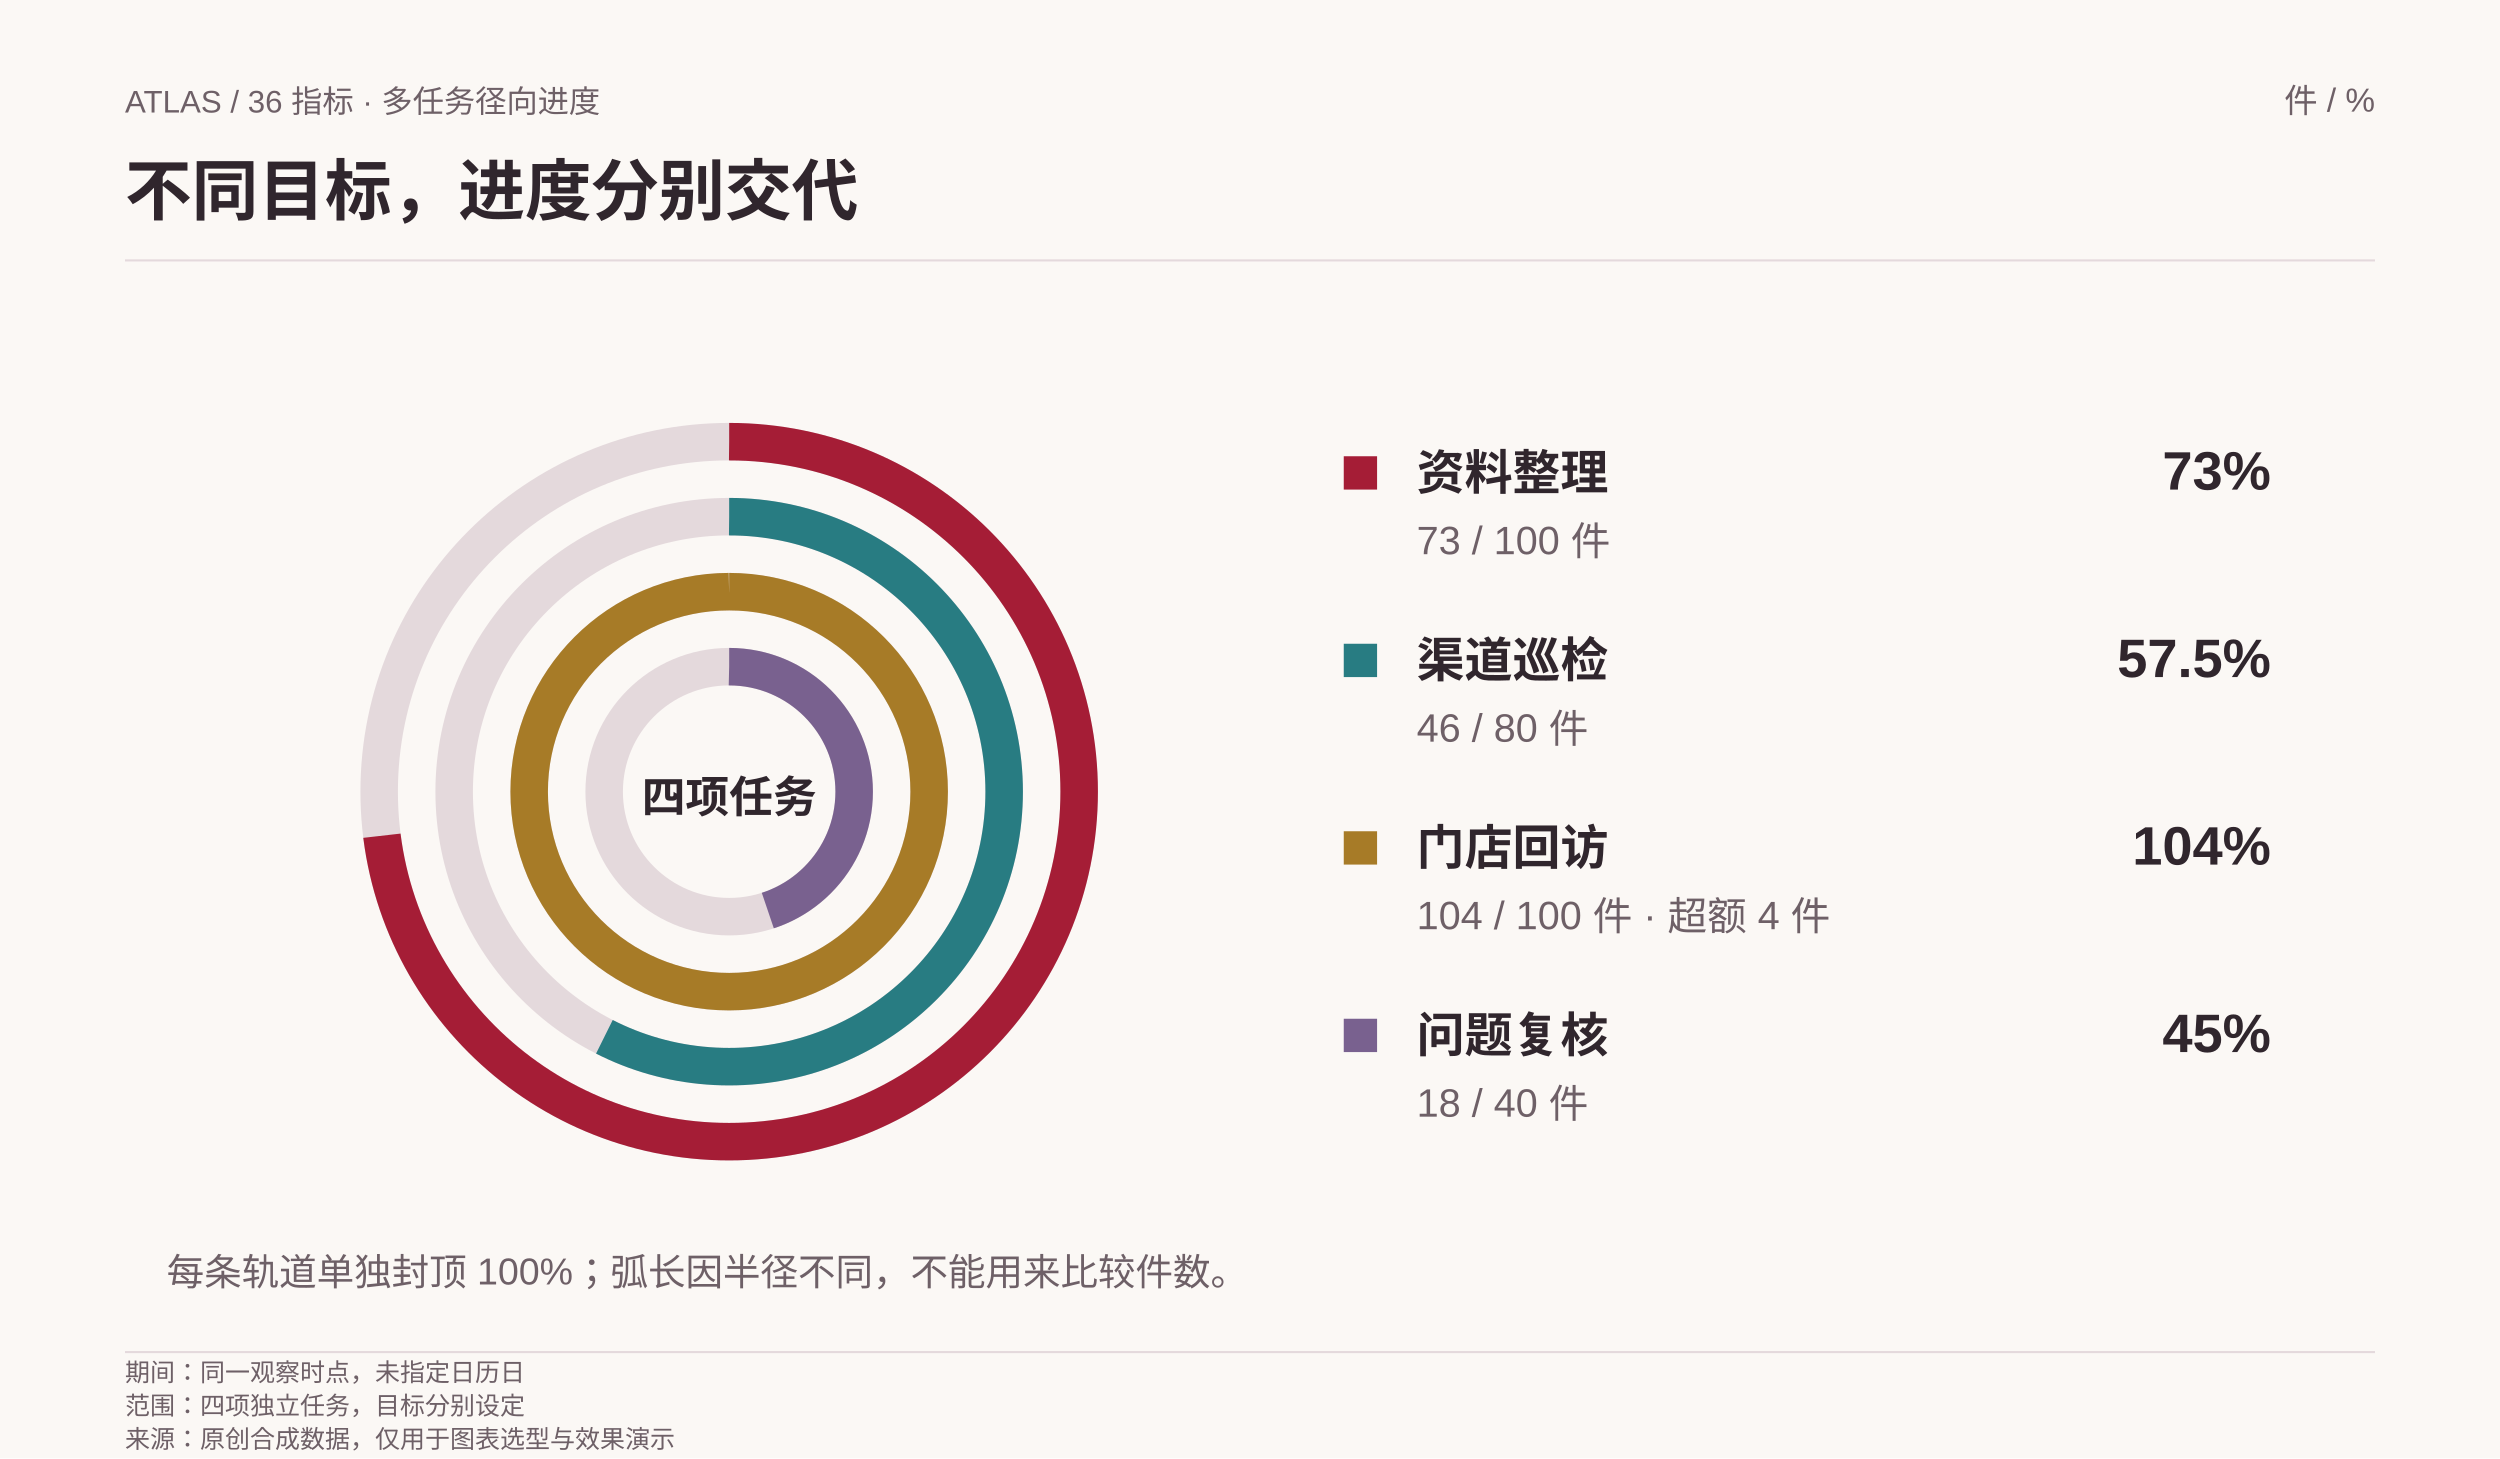
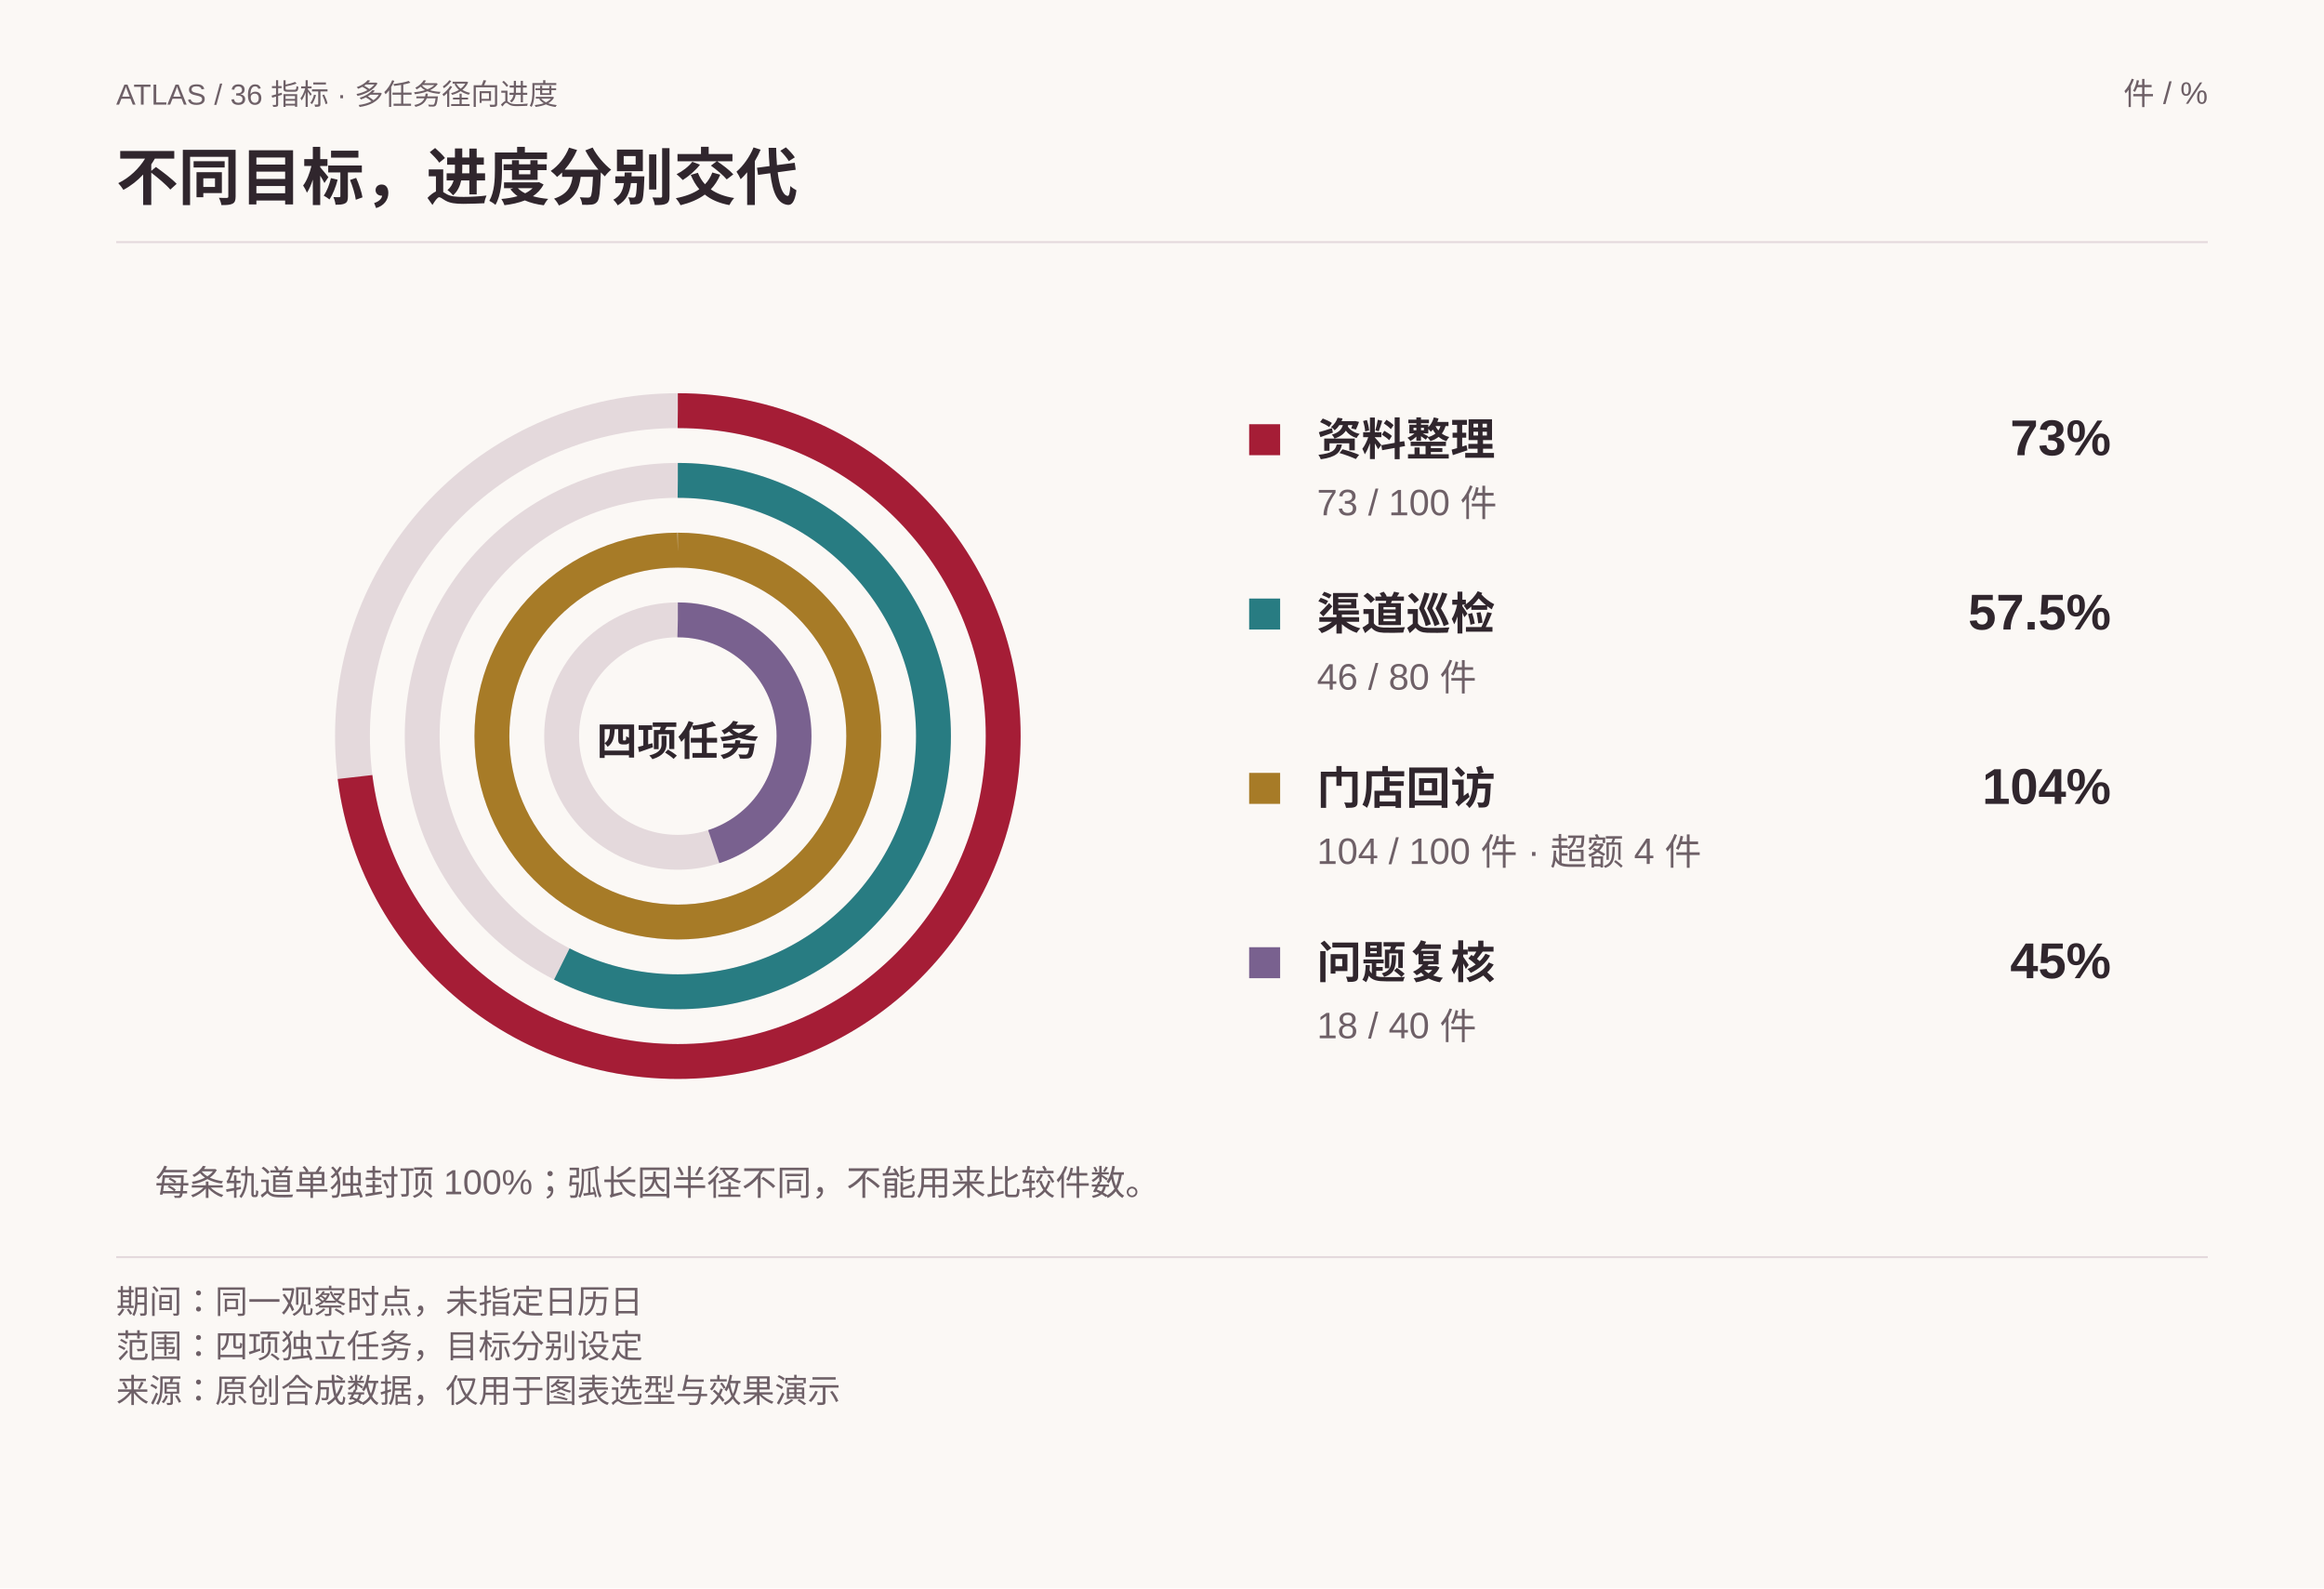
- <svg xmlns="http://www.w3.org/2000/svg" viewBox="0 0 1200 700" width="1200" height="700" role="img" aria-labelledby="title-radial-progress desc-radial-progress">
+ <svg xmlns="http://www.w3.org/2000/svg" viewBox="0 0 1200 820" width="1200" height="820" role="img" aria-labelledby="title-radial-progress desc-radial-progress">
  <g font-family="Arial, Microsoft YaHei, sans-serif">
-     <rect x="0" y="0" width="1200" height="700" fill="#FBF8F5" stroke="none" stroke-width="1" rx="0" />
+     <rect x="0" y="0" width="1200" height="820" fill="#FBF8F5" stroke="none" stroke-width="1" rx="0" />
    <text x="60" y="54" font-size="15" fill="#6E6067" text-anchor="start" font-weight="400">ATLAS / 36     指标 · 多任务径向进度</text>
    <text x="1140" y="54" font-size="16" fill="#6E6067" text-anchor="end" font-weight="400">件 / %</text>
    <text x="60" y="103" font-size="32" fill="#30262D" text-anchor="start" font-weight="700">不同目标，进度分别交代</text>
    <line x1="60" y1="125" x2="1140" y2="125" stroke="#E4D9DC" stroke-width="1" />
    <g data-key="0" opacity="1">
      <circle cx="350" cy="380" r="168" fill="none" stroke="#E4D9DC" stroke-width="18" />
      <circle cx="350" cy="380" r="168" fill="none" stroke="#A51D36" stroke-width="18" stroke-dasharray="770.57 1055.575" transform="rotate(-90 350 380)" />
    </g>
    <rect x="645" y="219" width="16" height="16" fill="#A51D36" stroke="none" stroke-width="1" rx="0" />
    <text x="680" y="235" font-size="23" fill="#30262D" text-anchor="start" font-weight="600">资料整理</text>
    <text x="1090" y="235" font-size="26" fill="#30262D" text-anchor="end" font-weight="600">73%</text>
    <text x="680" y="266" font-size="19" fill="#6E6067" text-anchor="start" font-weight="400">73 / 100 件 </text>
    <g data-key="1" opacity="1">
      <circle cx="350" cy="380" r="132" fill="none" stroke="#E4D9DC" stroke-width="18" />
      <circle cx="350" cy="380" r="132" fill="none" stroke="#287C82" stroke-width="18" stroke-dasharray="476.894 829.38" transform="rotate(-90 350 380)" />
    </g>
    <rect x="645" y="309" width="16" height="16" fill="#287C82" stroke="none" stroke-width="1" rx="0" />
    <text x="680" y="325" font-size="23" fill="#30262D" text-anchor="start" font-weight="600">渠道巡检</text>
    <text x="1090" y="325" font-size="26" fill="#30262D" text-anchor="end" font-weight="600">57.5%</text>
    <text x="680" y="356" font-size="19" fill="#6E6067" text-anchor="start" font-weight="400">46 / 80 件 </text>
    <g data-key="2" opacity="1">
      <circle cx="350" cy="380" r="96" fill="none" stroke="#E4D9DC" stroke-width="18" />
      <circle cx="350" cy="380" r="96" fill="none" stroke="#A77B27" stroke-width="18" stroke-dasharray="603.186 603.186" transform="rotate(-90 350 380)" />
    </g>
    <rect x="645" y="399" width="16" height="16" fill="#A77B27" stroke="none" stroke-width="1" rx="0" />
    <text x="680" y="415" font-size="23" fill="#30262D" text-anchor="start" font-weight="600">门店回访</text>
    <text x="1090" y="415" font-size="26" fill="#30262D" text-anchor="end" font-weight="600">104%</text>
    <text x="680" y="446" font-size="19" fill="#6E6067" text-anchor="start" font-weight="400">104 / 100 件 · 超额 4 件</text>
    <g data-key="3" opacity="1">
      <circle cx="350" cy="380" r="60" fill="none" stroke="#E4D9DC" stroke-width="18" />
      <circle cx="350" cy="380" r="60" fill="none" stroke="#79618F" stroke-width="18" stroke-dasharray="169.646 376.991" transform="rotate(-90 350 380)" />
    </g>
    <rect x="645" y="489" width="16" height="16" fill="#79618F" stroke="none" stroke-width="1" rx="0" />
    <text x="680" y="505" font-size="23" fill="#30262D" text-anchor="start" font-weight="600">问题复核</text>
    <text x="1090" y="505" font-size="26" fill="#30262D" text-anchor="end" font-weight="600">45%</text>
    <text x="680" y="536" font-size="19" fill="#6E6067" text-anchor="start" font-weight="400">18 / 40 件 </text>
    <text x="350" y="390" font-size="21" fill="#30262D" text-anchor="middle" font-weight="600">四项任务</text>
    <text x="80" y="617" font-size="18" fill="#6E6067" text-anchor="start" font-weight="400">每条轨道单独封顶 100%；弧长因半径不同，不能用来比较件数。</text>
    <line x1="60" y1="649" x2="1140" y2="649" stroke="#E4D9DC" stroke-width="1" />
-     <text x="60" y="663" font-size="12" fill="#6E6067" text-anchor="start" font-weight="400">期间：同一观察时点，未指定日历日</text>
-     <text x="60" y="679" font-size="12" fill="#6E6067" text-anchor="start" font-weight="400">范围：四项独立任务，目标分别设定</text>
-     <text x="60" y="695" font-size="12" fill="#6E6067" text-anchor="start" font-weight="400">来源：原创合成数据，仅用于图表选型与效果演示</text>
+     <text x="60" y="678" font-size="17" fill="#6E6067" text-anchor="start" font-weight="400">期间：同一观察时点，未指定日历日</text>
+     <text x="60" y="701" font-size="17" fill="#6E6067" text-anchor="start" font-weight="400">范围：四项独立任务，目标分别设定</text>
+     <text x="60" y="724" font-size="17" fill="#6E6067" text-anchor="start" font-weight="400">来源：原创合成数据，仅用于图表选型与效果演示</text>
  </g>
</svg>
